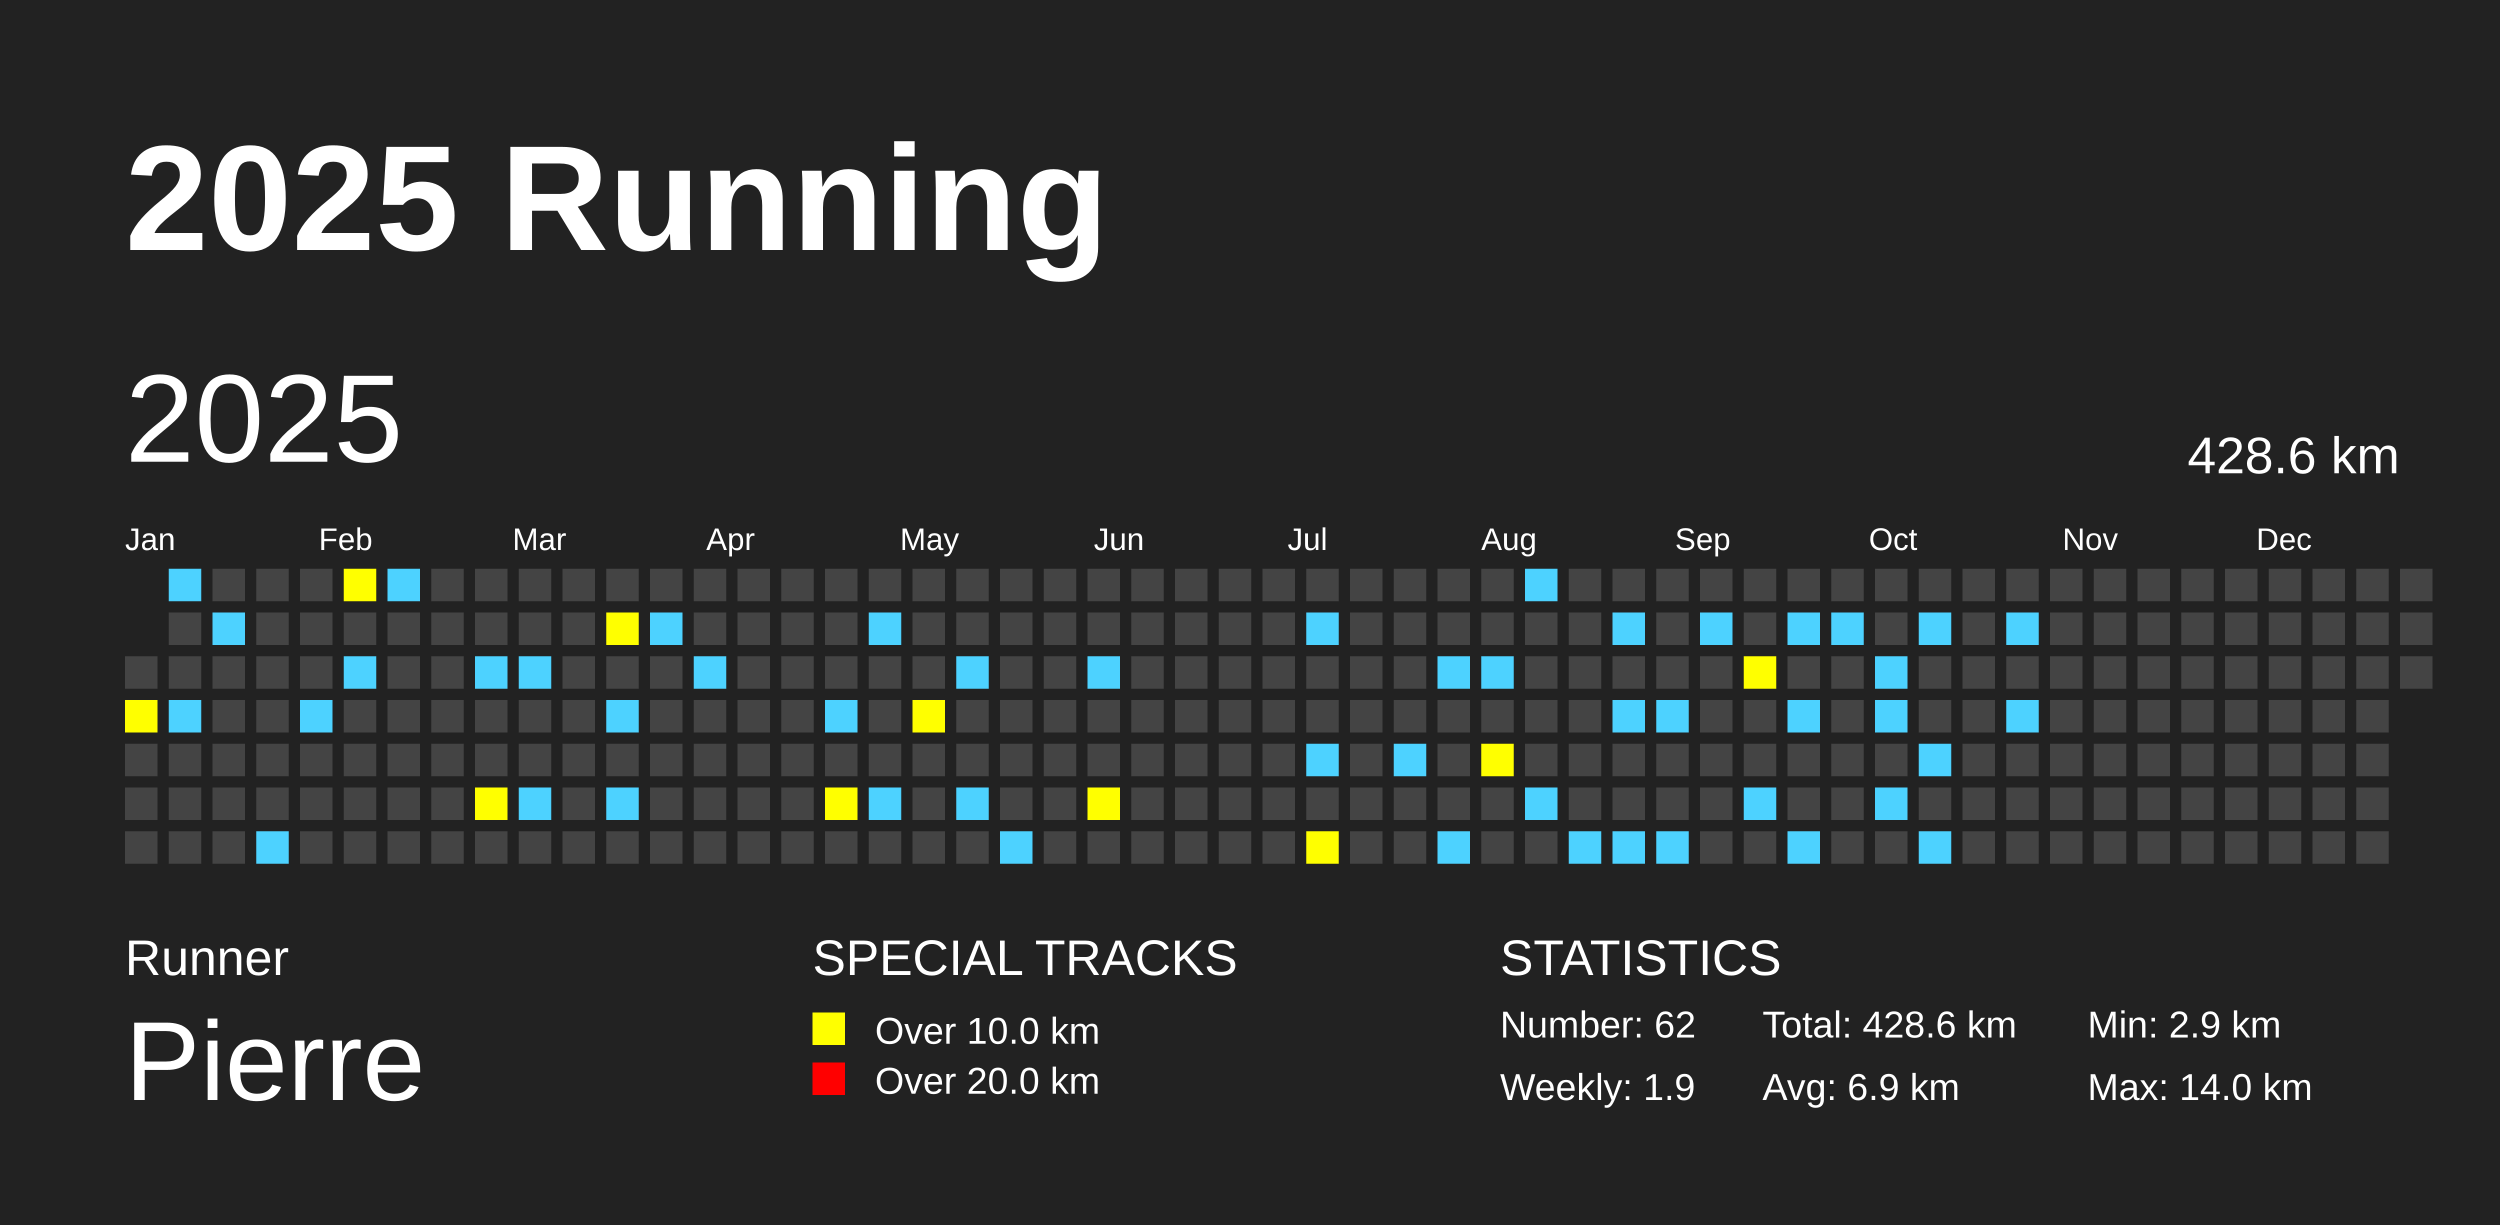
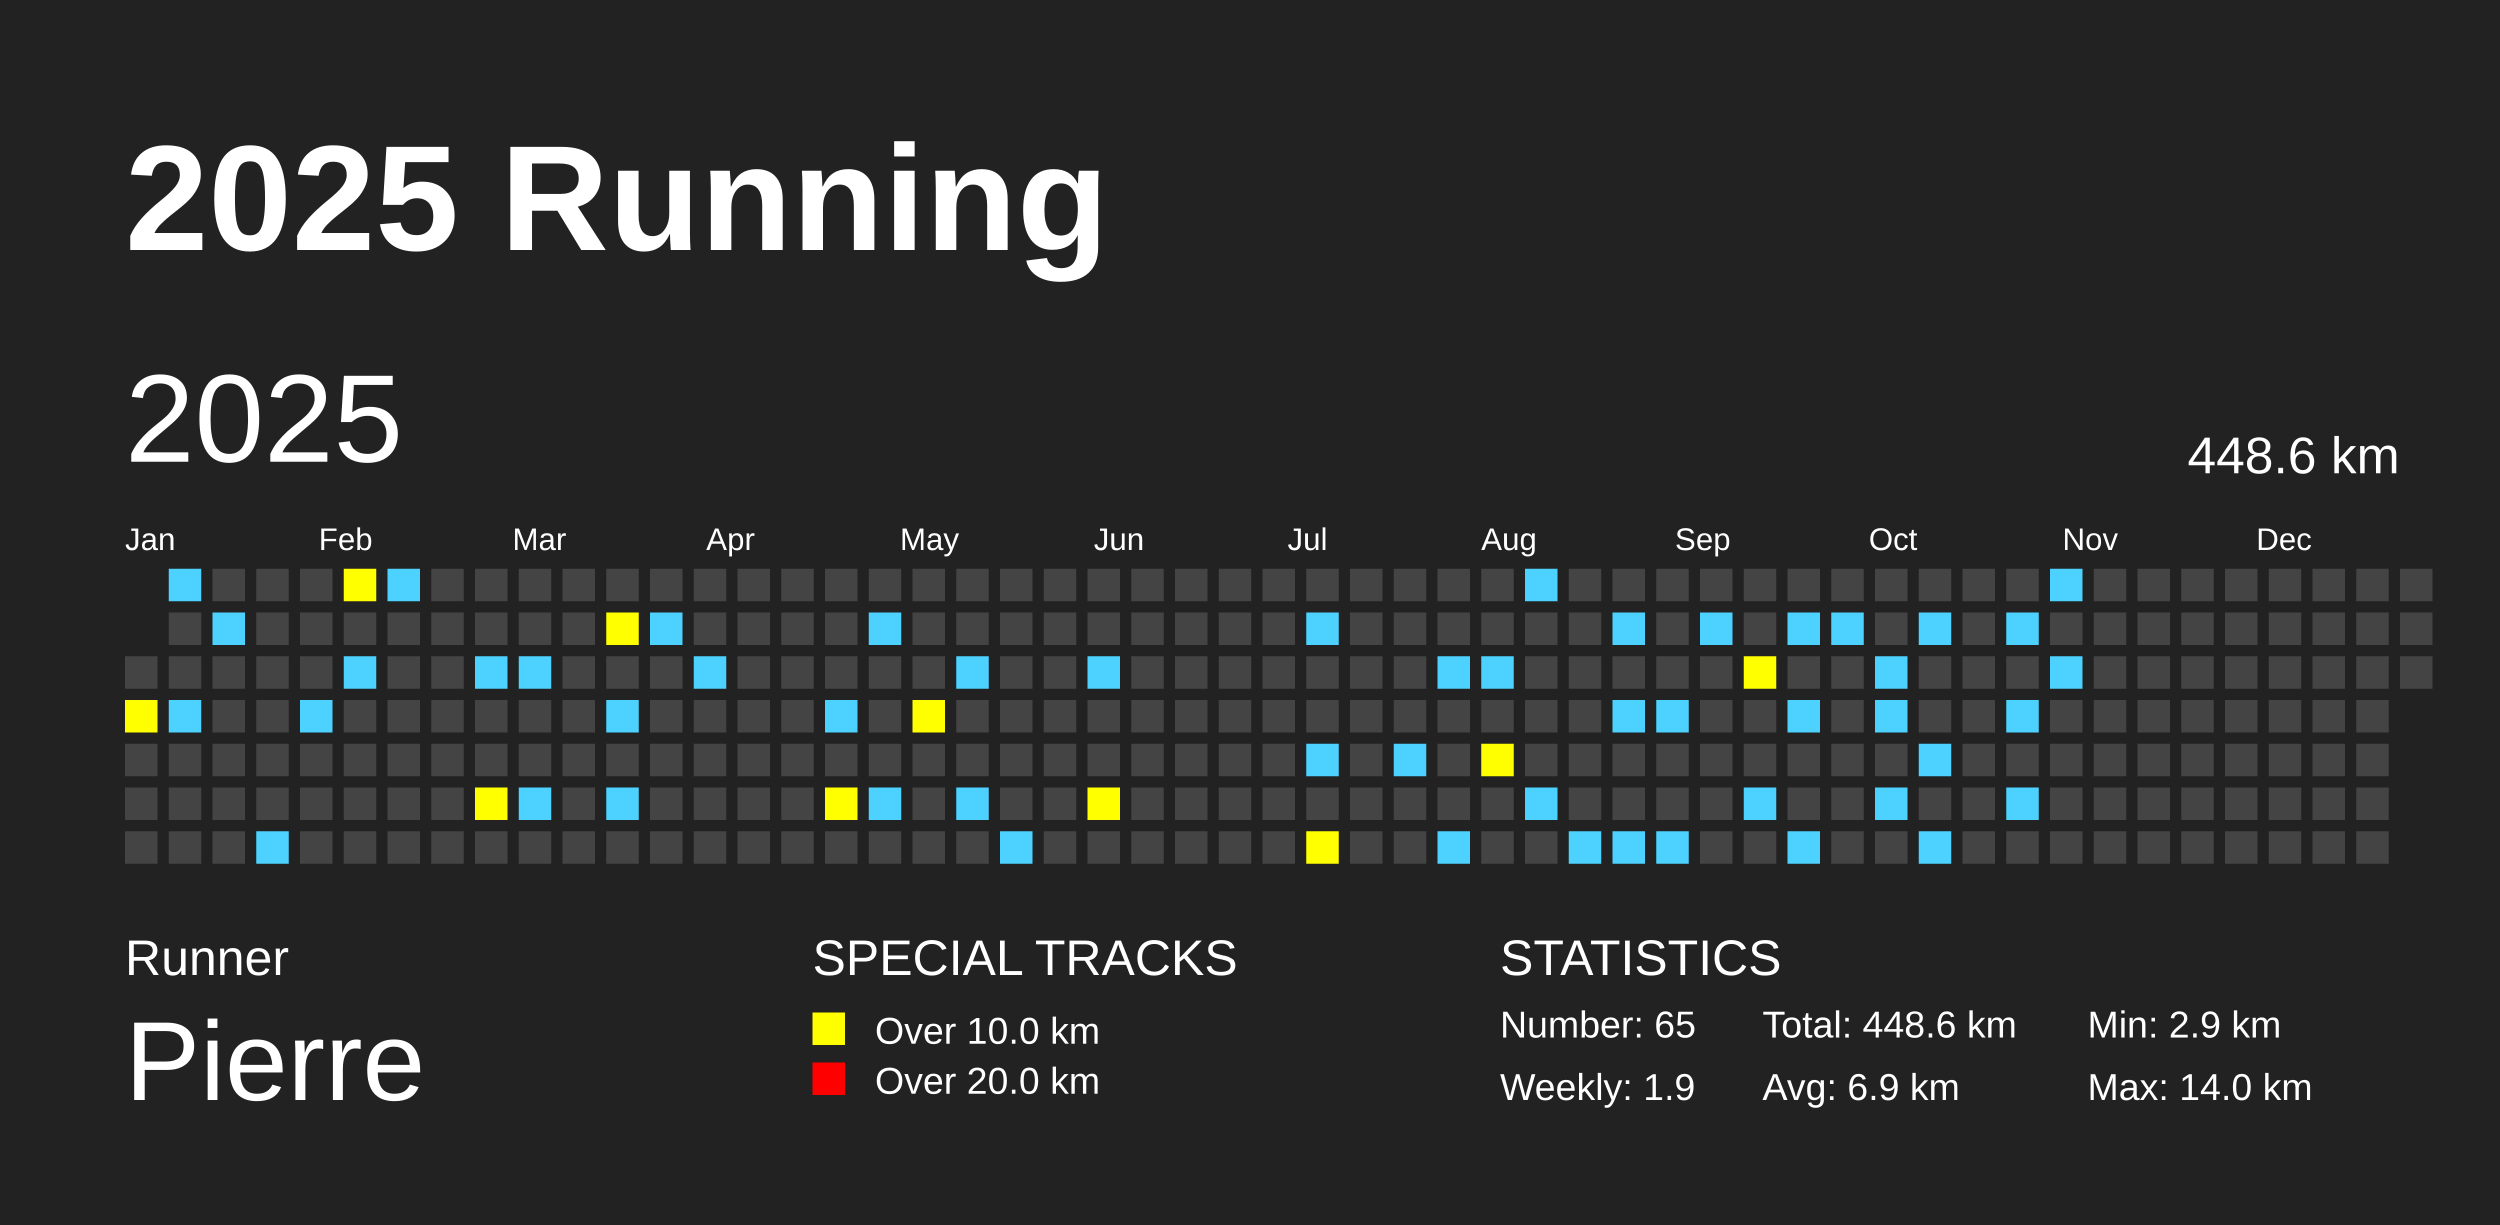
<svg xmlns="http://www.w3.org/2000/svg" baseProfile="full" height="98mm" version="1.1" viewBox="0,0,200,98" width="200mm">
  <defs />
  <rect fill="#222222" height="98" width="200" x="0" y="0" />
  <text fill="#FFFFFF" style="font-size:12px; font-family:Arial; font-weight:bold;" x="10" y="20">2025 Running</text>
  <text fill="#FFFFFF" style="font-size:4px; font-family:Arial" x="10" y="78">Runner</text>
  <text fill="#FFFFFF" style="font-size:9px; font-family:Arial" x="10" y="88">Pierre</text>
  <text fill="#FFFFFF" style="font-size:4px; font-family:Arial" x="65" y="78">SPECIAL TRACKS</text>
  <rect fill="yellow" height="2.6" width="2.6" x="65" y="81" />
  <text fill="#FFFFFF" style="font-size:3px; font-family:Arial" x="70" y="83.5">Over 10.0 km</text>
  <rect fill="red" height="2.6" width="2.6" x="65" y="85" />
  <text fill="#FFFFFF" style="font-size:3px; font-family:Arial" x="70" y="87.5">Over 20.0 km</text>
  <text fill="#FFFFFF" style="font-size:4px; font-family:Arial" x="120" y="78">STATISTICS</text>
-   <text fill="#FFFFFF" style="font-size:3px; font-family:Arial" x="120" y="83">Number: 62</text>
+   <text fill="#FFFFFF" style="font-size:3px; font-family:Arial" x="120" y="83">Number: 65</text>
  <text fill="#FFFFFF" style="font-size:3px; font-family:Arial" x="120" y="88">Weekly: 1.9</text>
-   <text fill="#FFFFFF" style="font-size:3px; font-family:Arial" x="141" y="83">Total: 428.6 km</text>
+   <text fill="#FFFFFF" style="font-size:3px; font-family:Arial" x="141" y="83">Total: 448.6 km</text>
  <text fill="#FFFFFF" style="font-size:3px; font-family:Arial" x="141" y="88">Avg: 6.9 km</text>
  <text fill="#FFFFFF" style="font-size:3px; font-family:Arial" x="167" y="83">Min: 2.9 km</text>
  <text fill="#FFFFFF" style="font-size:3px; font-family:Arial" x="167" y="88">Max: 14.0 km</text>
  <text dominant-baseline="hanging" fill="#FFFFFF" style="font-size:10.0px; font-family:Arial;" x="10" y="30">2025</text>
-   <text dominant-baseline="hanging" fill="#FFFFFF" style="font-size:4.125px; font-family:Arial;" x="175" y="35">428.6 km</text>
+   <text dominant-baseline="hanging" fill="#FFFFFF" style="font-size:4.125px; font-family:Arial;" x="175" y="35">448.6 km</text>
  <text fill="#FFFFFF" style="font-size:2.5px; font-family:Arial" x="10.0" y="44">Jan</text>
  <text fill="#FFFFFF" style="font-size:2.5px; font-family:Arial" x="25.5" y="44">Feb</text>
  <text fill="#FFFFFF" style="font-size:2.5px; font-family:Arial" x="41.0" y="44">Mar</text>
  <text fill="#FFFFFF" style="font-size:2.5px; font-family:Arial" x="56.5" y="44">Apr</text>
  <text fill="#FFFFFF" style="font-size:2.5px; font-family:Arial" x="72.0" y="44">May</text>
  <text fill="#FFFFFF" style="font-size:2.5px; font-family:Arial" x="87.5" y="44">Jun</text>
  <text fill="#FFFFFF" style="font-size:2.5px; font-family:Arial" x="103.0" y="44">Jul</text>
  <text fill="#FFFFFF" style="font-size:2.5px; font-family:Arial" x="118.5" y="44">Aug</text>
  <text fill="#FFFFFF" style="font-size:2.5px; font-family:Arial" x="134.0" y="44">Sep</text>
  <text fill="#FFFFFF" style="font-size:2.5px; font-family:Arial" x="149.5" y="44">Oct</text>
  <text fill="#FFFFFF" style="font-size:2.5px; font-family:Arial" x="165.0" y="44">Nov</text>
  <text fill="#FFFFFF" style="font-size:2.5px; font-family:Arial" x="180.5" y="44">Dec</text>
  <rect fill="#444444" height="2.6" width="2.6" x="10.0" y="52.5" />
  <rect fill="yellow" height="2.6" width="2.6" x="10.0" y="56.0" />
  <rect fill="#444444" height="2.6" width="2.6" x="10.0" y="59.5" />
  <rect fill="#444444" height="2.6" width="2.6" x="10.0" y="63.0" />
  <rect fill="#444444" height="2.6" width="2.6" x="10.0" y="66.5" />
  <rect fill="#4DD2FF" height="2.6" width="2.6" x="13.5" y="45.5" />
  <rect fill="#444444" height="2.6" width="2.6" x="13.5" y="49.0" />
  <rect fill="#444444" height="2.6" width="2.6" x="13.5" y="52.5" />
  <rect fill="#4DD2FF" height="2.6" width="2.6" x="13.5" y="56.0" />
  <rect fill="#444444" height="2.6" width="2.6" x="13.5" y="59.5" />
  <rect fill="#444444" height="2.6" width="2.6" x="13.5" y="63.0" />
  <rect fill="#444444" height="2.6" width="2.6" x="13.5" y="66.5" />
  <rect fill="#444444" height="2.6" width="2.6" x="17.0" y="45.5" />
  <rect fill="#4DD2FF" height="2.6" width="2.6" x="17.0" y="49.0" />
  <rect fill="#444444" height="2.6" width="2.6" x="17.0" y="52.5" />
  <rect fill="#444444" height="2.6" width="2.6" x="17.0" y="56.0" />
  <rect fill="#444444" height="2.6" width="2.6" x="17.0" y="59.5" />
  <rect fill="#444444" height="2.6" width="2.6" x="17.0" y="63.0" />
  <rect fill="#444444" height="2.6" width="2.6" x="17.0" y="66.5" />
  <rect fill="#444444" height="2.6" width="2.6" x="20.5" y="45.5" />
  <rect fill="#444444" height="2.6" width="2.6" x="20.5" y="49.0" />
  <rect fill="#444444" height="2.6" width="2.6" x="20.5" y="52.5" />
  <rect fill="#444444" height="2.6" width="2.6" x="20.5" y="56.0" />
  <rect fill="#444444" height="2.6" width="2.6" x="20.5" y="59.5" />
  <rect fill="#444444" height="2.6" width="2.6" x="20.5" y="63.0" />
  <rect fill="#4DD2FF" height="2.6" width="2.6" x="20.5" y="66.5" />
  <rect fill="#444444" height="2.6" width="2.6" x="24.0" y="45.5" />
  <rect fill="#444444" height="2.6" width="2.6" x="24.0" y="49.0" />
  <rect fill="#444444" height="2.6" width="2.6" x="24.0" y="52.5" />
  <rect fill="#4DD2FF" height="2.6" width="2.6" x="24.0" y="56.0" />
  <rect fill="#444444" height="2.6" width="2.6" x="24.0" y="59.5" />
  <rect fill="#444444" height="2.6" width="2.6" x="24.0" y="63.0" />
  <rect fill="#444444" height="2.6" width="2.6" x="24.0" y="66.5" />
  <rect fill="yellow" height="2.6" width="2.6" x="27.5" y="45.5" />
  <rect fill="#444444" height="2.6" width="2.6" x="27.5" y="49.0" />
  <rect fill="#4DD2FF" height="2.6" width="2.6" x="27.5" y="52.5" />
  <rect fill="#444444" height="2.6" width="2.6" x="27.5" y="56.0" />
  <rect fill="#444444" height="2.6" width="2.6" x="27.5" y="59.5" />
  <rect fill="#444444" height="2.6" width="2.6" x="27.5" y="63.0" />
  <rect fill="#444444" height="2.6" width="2.6" x="27.5" y="66.5" />
  <rect fill="#4DD2FF" height="2.6" width="2.6" x="31.0" y="45.5" />
  <rect fill="#444444" height="2.6" width="2.6" x="31.0" y="49.0" />
  <rect fill="#444444" height="2.6" width="2.6" x="31.0" y="52.5" />
  <rect fill="#444444" height="2.6" width="2.6" x="31.0" y="56.0" />
  <rect fill="#444444" height="2.6" width="2.6" x="31.0" y="59.5" />
  <rect fill="#444444" height="2.6" width="2.6" x="31.0" y="63.0" />
  <rect fill="#444444" height="2.6" width="2.6" x="31.0" y="66.5" />
  <rect fill="#444444" height="2.6" width="2.6" x="34.5" y="45.5" />
  <rect fill="#444444" height="2.6" width="2.6" x="34.5" y="49.0" />
  <rect fill="#444444" height="2.6" width="2.6" x="34.5" y="52.5" />
  <rect fill="#444444" height="2.6" width="2.6" x="34.5" y="56.0" />
  <rect fill="#444444" height="2.6" width="2.6" x="34.5" y="59.5" />
  <rect fill="#444444" height="2.6" width="2.6" x="34.5" y="63.0" />
  <rect fill="#444444" height="2.6" width="2.6" x="34.5" y="66.5" />
  <rect fill="#444444" height="2.6" width="2.6" x="38.0" y="45.5" />
  <rect fill="#444444" height="2.6" width="2.6" x="38.0" y="49.0" />
  <rect fill="#4DD2FF" height="2.6" width="2.6" x="38.0" y="52.5" />
  <rect fill="#444444" height="2.6" width="2.6" x="38.0" y="56.0" />
  <rect fill="#444444" height="2.6" width="2.6" x="38.0" y="59.5" />
  <rect fill="yellow" height="2.6" width="2.6" x="38.0" y="63.0" />
  <rect fill="#444444" height="2.6" width="2.6" x="38.0" y="66.5" />
  <rect fill="#444444" height="2.6" width="2.6" x="41.5" y="45.5" />
  <rect fill="#444444" height="2.6" width="2.6" x="41.5" y="49.0" />
  <rect fill="#4DD2FF" height="2.6" width="2.6" x="41.5" y="52.5" />
  <rect fill="#444444" height="2.6" width="2.6" x="41.5" y="56.0" />
  <rect fill="#444444" height="2.6" width="2.6" x="41.5" y="59.5" />
  <rect fill="#4DD2FF" height="2.6" width="2.6" x="41.5" y="63.0" />
  <rect fill="#444444" height="2.6" width="2.6" x="41.5" y="66.5" />
  <rect fill="#444444" height="2.6" width="2.6" x="45.0" y="45.5" />
  <rect fill="#444444" height="2.6" width="2.6" x="45.0" y="49.0" />
  <rect fill="#444444" height="2.6" width="2.6" x="45.0" y="52.5" />
  <rect fill="#444444" height="2.6" width="2.6" x="45.0" y="56.0" />
  <rect fill="#444444" height="2.6" width="2.6" x="45.0" y="59.5" />
  <rect fill="#444444" height="2.6" width="2.6" x="45.0" y="63.0" />
  <rect fill="#444444" height="2.6" width="2.6" x="45.0" y="66.5" />
  <rect fill="#444444" height="2.6" width="2.6" x="48.5" y="45.5" />
  <rect fill="yellow" height="2.6" width="2.6" x="48.5" y="49.0" />
  <rect fill="#444444" height="2.6" width="2.6" x="48.5" y="52.5" />
  <rect fill="#4DD2FF" height="2.6" width="2.6" x="48.5" y="56.0" />
  <rect fill="#444444" height="2.6" width="2.6" x="48.5" y="59.5" />
  <rect fill="#4DD2FF" height="2.6" width="2.6" x="48.5" y="63.0" />
  <rect fill="#444444" height="2.6" width="2.6" x="48.5" y="66.5" />
  <rect fill="#444444" height="2.6" width="2.6" x="52.0" y="45.5" />
  <rect fill="#4DD2FF" height="2.6" width="2.6" x="52.0" y="49.0" />
  <rect fill="#444444" height="2.6" width="2.6" x="52.0" y="52.5" />
  <rect fill="#444444" height="2.6" width="2.6" x="52.0" y="56.0" />
  <rect fill="#444444" height="2.6" width="2.6" x="52.0" y="59.5" />
  <rect fill="#444444" height="2.6" width="2.6" x="52.0" y="63.0" />
  <rect fill="#444444" height="2.6" width="2.6" x="52.0" y="66.5" />
  <rect fill="#444444" height="2.6" width="2.6" x="55.5" y="45.5" />
  <rect fill="#444444" height="2.6" width="2.6" x="55.5" y="49.0" />
  <rect fill="#4DD2FF" height="2.6" width="2.6" x="55.5" y="52.5" />
  <rect fill="#444444" height="2.6" width="2.6" x="55.5" y="56.0" />
  <rect fill="#444444" height="2.6" width="2.6" x="55.5" y="59.5" />
  <rect fill="#444444" height="2.6" width="2.6" x="55.5" y="63.0" />
  <rect fill="#444444" height="2.6" width="2.6" x="55.5" y="66.5" />
  <rect fill="#444444" height="2.6" width="2.6" x="59.0" y="45.5" />
  <rect fill="#444444" height="2.6" width="2.6" x="59.0" y="49.0" />
  <rect fill="#444444" height="2.6" width="2.6" x="59.0" y="52.5" />
  <rect fill="#444444" height="2.6" width="2.6" x="59.0" y="56.0" />
  <rect fill="#444444" height="2.6" width="2.6" x="59.0" y="59.5" />
  <rect fill="#444444" height="2.6" width="2.6" x="59.0" y="63.0" />
  <rect fill="#444444" height="2.6" width="2.6" x="59.0" y="66.5" />
  <rect fill="#444444" height="2.6" width="2.6" x="62.5" y="45.5" />
  <rect fill="#444444" height="2.6" width="2.6" x="62.5" y="49.0" />
  <rect fill="#444444" height="2.6" width="2.6" x="62.5" y="52.5" />
  <rect fill="#444444" height="2.6" width="2.6" x="62.5" y="56.0" />
  <rect fill="#444444" height="2.6" width="2.6" x="62.5" y="59.5" />
  <rect fill="#444444" height="2.6" width="2.6" x="62.5" y="63.0" />
  <rect fill="#444444" height="2.6" width="2.6" x="62.5" y="66.5" />
  <rect fill="#444444" height="2.6" width="2.6" x="66.0" y="45.5" />
  <rect fill="#444444" height="2.6" width="2.6" x="66.0" y="49.0" />
  <rect fill="#444444" height="2.6" width="2.6" x="66.0" y="52.5" />
  <rect fill="#4DD2FF" height="2.6" width="2.6" x="66.0" y="56.0" />
  <rect fill="#444444" height="2.6" width="2.6" x="66.0" y="59.5" />
  <rect fill="yellow" height="2.6" width="2.6" x="66.0" y="63.0" />
  <rect fill="#444444" height="2.6" width="2.6" x="66.0" y="66.5" />
  <rect fill="#444444" height="2.6" width="2.6" x="69.5" y="45.5" />
  <rect fill="#4DD2FF" height="2.6" width="2.6" x="69.5" y="49.0" />
  <rect fill="#444444" height="2.6" width="2.6" x="69.5" y="52.5" />
  <rect fill="#444444" height="2.6" width="2.6" x="69.5" y="56.0" />
  <rect fill="#444444" height="2.6" width="2.6" x="69.5" y="59.5" />
  <rect fill="#4DD2FF" height="2.6" width="2.6" x="69.5" y="63.0" />
  <rect fill="#444444" height="2.6" width="2.6" x="69.5" y="66.5" />
  <rect fill="#444444" height="2.6" width="2.6" x="73.0" y="45.5" />
  <rect fill="#444444" height="2.6" width="2.6" x="73.0" y="49.0" />
  <rect fill="#444444" height="2.6" width="2.6" x="73.0" y="52.5" />
  <rect fill="yellow" height="2.6" width="2.6" x="73.0" y="56.0" />
  <rect fill="#444444" height="2.6" width="2.6" x="73.0" y="59.5" />
  <rect fill="#444444" height="2.6" width="2.6" x="73.0" y="63.0" />
  <rect fill="#444444" height="2.6" width="2.6" x="73.0" y="66.5" />
  <rect fill="#444444" height="2.6" width="2.6" x="76.5" y="45.5" />
  <rect fill="#444444" height="2.6" width="2.6" x="76.5" y="49.0" />
  <rect fill="#4DD2FF" height="2.6" width="2.6" x="76.5" y="52.5" />
  <rect fill="#444444" height="2.6" width="2.6" x="76.5" y="56.0" />
  <rect fill="#444444" height="2.6" width="2.6" x="76.5" y="59.5" />
  <rect fill="#4DD2FF" height="2.6" width="2.6" x="76.5" y="63.0" />
  <rect fill="#444444" height="2.6" width="2.6" x="76.5" y="66.5" />
  <rect fill="#444444" height="2.6" width="2.6" x="80.0" y="45.5" />
  <rect fill="#444444" height="2.6" width="2.6" x="80.0" y="49.0" />
  <rect fill="#444444" height="2.6" width="2.6" x="80.0" y="52.5" />
  <rect fill="#444444" height="2.6" width="2.6" x="80.0" y="56.0" />
  <rect fill="#444444" height="2.6" width="2.6" x="80.0" y="59.5" />
  <rect fill="#444444" height="2.6" width="2.6" x="80.0" y="63.0" />
  <rect fill="#4DD2FF" height="2.6" width="2.6" x="80.0" y="66.5" />
  <rect fill="#444444" height="2.6" width="2.6" x="83.5" y="45.5" />
  <rect fill="#444444" height="2.6" width="2.6" x="83.5" y="49.0" />
  <rect fill="#444444" height="2.6" width="2.6" x="83.5" y="52.5" />
  <rect fill="#444444" height="2.6" width="2.6" x="83.5" y="56.0" />
  <rect fill="#444444" height="2.6" width="2.6" x="83.5" y="59.5" />
  <rect fill="#444444" height="2.6" width="2.6" x="83.5" y="63.0" />
  <rect fill="#444444" height="2.6" width="2.6" x="83.5" y="66.5" />
  <rect fill="#444444" height="2.6" width="2.6" x="87.0" y="45.5" />
  <rect fill="#444444" height="2.6" width="2.6" x="87.0" y="49.0" />
  <rect fill="#4DD2FF" height="2.6" width="2.6" x="87.0" y="52.5" />
  <rect fill="#444444" height="2.6" width="2.6" x="87.0" y="56.0" />
  <rect fill="#444444" height="2.6" width="2.6" x="87.0" y="59.5" />
  <rect fill="yellow" height="2.6" width="2.6" x="87.0" y="63.0" />
  <rect fill="#444444" height="2.6" width="2.6" x="87.0" y="66.5" />
  <rect fill="#444444" height="2.6" width="2.6" x="90.5" y="45.5" />
  <rect fill="#444444" height="2.6" width="2.6" x="90.5" y="49.0" />
  <rect fill="#444444" height="2.6" width="2.6" x="90.5" y="52.5" />
  <rect fill="#444444" height="2.6" width="2.6" x="90.5" y="56.0" />
  <rect fill="#444444" height="2.6" width="2.6" x="90.5" y="59.5" />
  <rect fill="#444444" height="2.6" width="2.6" x="90.5" y="63.0" />
  <rect fill="#444444" height="2.6" width="2.6" x="90.5" y="66.5" />
  <rect fill="#444444" height="2.6" width="2.6" x="94.0" y="45.5" />
  <rect fill="#444444" height="2.6" width="2.6" x="94.0" y="49.0" />
  <rect fill="#444444" height="2.6" width="2.6" x="94.0" y="52.5" />
  <rect fill="#444444" height="2.6" width="2.6" x="94.0" y="56.0" />
  <rect fill="#444444" height="2.6" width="2.6" x="94.0" y="59.5" />
  <rect fill="#444444" height="2.6" width="2.6" x="94.0" y="63.0" />
  <rect fill="#444444" height="2.6" width="2.6" x="94.0" y="66.5" />
  <rect fill="#444444" height="2.6" width="2.6" x="97.5" y="45.5" />
  <rect fill="#444444" height="2.6" width="2.6" x="97.5" y="49.0" />
  <rect fill="#444444" height="2.6" width="2.6" x="97.5" y="52.5" />
  <rect fill="#444444" height="2.6" width="2.6" x="97.5" y="56.0" />
  <rect fill="#444444" height="2.6" width="2.6" x="97.5" y="59.5" />
  <rect fill="#444444" height="2.6" width="2.6" x="97.5" y="63.0" />
  <rect fill="#444444" height="2.6" width="2.6" x="97.5" y="66.5" />
  <rect fill="#444444" height="2.6" width="2.6" x="101.0" y="45.5" />
  <rect fill="#444444" height="2.6" width="2.6" x="101.0" y="49.0" />
  <rect fill="#444444" height="2.6" width="2.6" x="101.0" y="52.5" />
  <rect fill="#444444" height="2.6" width="2.6" x="101.0" y="56.0" />
  <rect fill="#444444" height="2.6" width="2.6" x="101.0" y="59.5" />
  <rect fill="#444444" height="2.6" width="2.6" x="101.0" y="63.0" />
  <rect fill="#444444" height="2.6" width="2.6" x="101.0" y="66.5" />
  <rect fill="#444444" height="2.6" width="2.6" x="104.5" y="45.5" />
  <rect fill="#4DD2FF" height="2.6" width="2.6" x="104.5" y="49.0" />
  <rect fill="#444444" height="2.6" width="2.6" x="104.5" y="52.5" />
  <rect fill="#444444" height="2.6" width="2.6" x="104.5" y="56.0" />
  <rect fill="#4DD2FF" height="2.6" width="2.6" x="104.5" y="59.5" />
  <rect fill="#444444" height="2.6" width="2.6" x="104.5" y="63.0" />
  <rect fill="yellow" height="2.6" width="2.6" x="104.5" y="66.5" />
  <rect fill="#444444" height="2.6" width="2.6" x="108.0" y="45.5" />
  <rect fill="#444444" height="2.6" width="2.6" x="108.0" y="49.0" />
  <rect fill="#444444" height="2.6" width="2.6" x="108.0" y="52.5" />
  <rect fill="#444444" height="2.6" width="2.6" x="108.0" y="56.0" />
  <rect fill="#444444" height="2.6" width="2.6" x="108.0" y="59.5" />
  <rect fill="#444444" height="2.6" width="2.6" x="108.0" y="63.0" />
  <rect fill="#444444" height="2.6" width="2.6" x="108.0" y="66.5" />
  <rect fill="#444444" height="2.6" width="2.6" x="111.5" y="45.5" />
  <rect fill="#444444" height="2.6" width="2.6" x="111.5" y="49.0" />
  <rect fill="#444444" height="2.6" width="2.6" x="111.5" y="52.5" />
  <rect fill="#444444" height="2.6" width="2.6" x="111.5" y="56.0" />
  <rect fill="#4DD2FF" height="2.6" width="2.6" x="111.5" y="59.5" />
  <rect fill="#444444" height="2.6" width="2.6" x="111.5" y="63.0" />
  <rect fill="#444444" height="2.6" width="2.6" x="111.5" y="66.5" />
  <rect fill="#444444" height="2.6" width="2.6" x="115.0" y="45.5" />
  <rect fill="#444444" height="2.6" width="2.6" x="115.0" y="49.0" />
  <rect fill="#4DD2FF" height="2.6" width="2.6" x="115.0" y="52.5" />
  <rect fill="#444444" height="2.6" width="2.6" x="115.0" y="56.0" />
  <rect fill="#444444" height="2.6" width="2.6" x="115.0" y="59.5" />
  <rect fill="#444444" height="2.6" width="2.6" x="115.0" y="63.0" />
  <rect fill="#4DD2FF" height="2.6" width="2.6" x="115.0" y="66.5" />
  <rect fill="#444444" height="2.6" width="2.6" x="118.5" y="45.5" />
  <rect fill="#444444" height="2.6" width="2.6" x="118.5" y="49.0" />
  <rect fill="#4DD2FF" height="2.6" width="2.6" x="118.5" y="52.5" />
  <rect fill="#444444" height="2.6" width="2.6" x="118.5" y="56.0" />
  <rect fill="yellow" height="2.6" width="2.6" x="118.5" y="59.5" />
  <rect fill="#444444" height="2.6" width="2.6" x="118.5" y="63.0" />
  <rect fill="#444444" height="2.6" width="2.6" x="118.5" y="66.5" />
  <rect fill="#4DD2FF" height="2.6" width="2.6" x="122.0" y="45.5" />
  <rect fill="#444444" height="2.6" width="2.6" x="122.0" y="49.0" />
  <rect fill="#444444" height="2.6" width="2.6" x="122.0" y="52.5" />
  <rect fill="#444444" height="2.6" width="2.6" x="122.0" y="56.0" />
  <rect fill="#444444" height="2.6" width="2.6" x="122.0" y="59.5" />
  <rect fill="#4DD2FF" height="2.6" width="2.6" x="122.0" y="63.0" />
  <rect fill="#444444" height="2.6" width="2.6" x="122.0" y="66.5" />
  <rect fill="#444444" height="2.6" width="2.6" x="125.5" y="45.5" />
  <rect fill="#444444" height="2.6" width="2.6" x="125.5" y="49.0" />
  <rect fill="#444444" height="2.6" width="2.6" x="125.5" y="52.5" />
  <rect fill="#444444" height="2.6" width="2.6" x="125.5" y="56.0" />
  <rect fill="#444444" height="2.6" width="2.6" x="125.5" y="59.5" />
  <rect fill="#444444" height="2.6" width="2.6" x="125.5" y="63.0" />
  <rect fill="#4DD2FF" height="2.6" width="2.6" x="125.5" y="66.5" />
  <rect fill="#444444" height="2.6" width="2.6" x="129.0" y="45.5" />
  <rect fill="#4DD2FF" height="2.6" width="2.6" x="129.0" y="49.0" />
  <rect fill="#444444" height="2.6" width="2.6" x="129.0" y="52.5" />
  <rect fill="#4DD2FF" height="2.6" width="2.6" x="129.0" y="56.0" />
  <rect fill="#444444" height="2.6" width="2.6" x="129.0" y="59.5" />
  <rect fill="#444444" height="2.6" width="2.6" x="129.0" y="63.0" />
  <rect fill="#4DD2FF" height="2.6" width="2.6" x="129.0" y="66.5" />
  <rect fill="#444444" height="2.6" width="2.6" x="132.5" y="45.5" />
  <rect fill="#444444" height="2.6" width="2.6" x="132.5" y="49.0" />
  <rect fill="#444444" height="2.6" width="2.6" x="132.5" y="52.5" />
  <rect fill="#4DD2FF" height="2.6" width="2.6" x="132.5" y="56.0" />
  <rect fill="#444444" height="2.6" width="2.6" x="132.5" y="59.5" />
  <rect fill="#444444" height="2.6" width="2.6" x="132.5" y="63.0" />
  <rect fill="#4DD2FF" height="2.6" width="2.6" x="132.5" y="66.5" />
  <rect fill="#444444" height="2.6" width="2.6" x="136.0" y="45.5" />
  <rect fill="#4DD2FF" height="2.6" width="2.6" x="136.0" y="49.0" />
  <rect fill="#444444" height="2.6" width="2.6" x="136.0" y="52.5" />
  <rect fill="#444444" height="2.6" width="2.6" x="136.0" y="56.0" />
  <rect fill="#444444" height="2.6" width="2.6" x="136.0" y="59.5" />
  <rect fill="#444444" height="2.6" width="2.6" x="136.0" y="63.0" />
  <rect fill="#444444" height="2.6" width="2.6" x="136.0" y="66.5" />
  <rect fill="#444444" height="2.6" width="2.6" x="139.5" y="45.5" />
  <rect fill="#444444" height="2.6" width="2.6" x="139.5" y="49.0" />
  <rect fill="yellow" height="2.6" width="2.6" x="139.5" y="52.5" />
  <rect fill="#444444" height="2.6" width="2.6" x="139.5" y="56.0" />
  <rect fill="#444444" height="2.6" width="2.6" x="139.5" y="59.5" />
  <rect fill="#4DD2FF" height="2.6" width="2.6" x="139.5" y="63.0" />
  <rect fill="#444444" height="2.6" width="2.6" x="139.5" y="66.5" />
  <rect fill="#444444" height="2.6" width="2.6" x="143.0" y="45.5" />
  <rect fill="#4DD2FF" height="2.6" width="2.6" x="143.0" y="49.0" />
  <rect fill="#444444" height="2.6" width="2.6" x="143.0" y="52.5" />
  <rect fill="#4DD2FF" height="2.6" width="2.6" x="143.0" y="56.0" />
  <rect fill="#444444" height="2.6" width="2.6" x="143.0" y="59.5" />
  <rect fill="#444444" height="2.6" width="2.6" x="143.0" y="63.0" />
  <rect fill="#4DD2FF" height="2.6" width="2.6" x="143.0" y="66.5" />
  <rect fill="#444444" height="2.6" width="2.6" x="146.5" y="45.5" />
  <rect fill="#4DD2FF" height="2.6" width="2.6" x="146.5" y="49.0" />
  <rect fill="#444444" height="2.6" width="2.6" x="146.5" y="52.5" />
  <rect fill="#444444" height="2.6" width="2.6" x="146.5" y="56.0" />
  <rect fill="#444444" height="2.6" width="2.6" x="146.5" y="59.5" />
  <rect fill="#444444" height="2.6" width="2.6" x="146.5" y="63.0" />
  <rect fill="#444444" height="2.6" width="2.6" x="146.5" y="66.5" />
  <rect fill="#444444" height="2.6" width="2.6" x="150.0" y="45.5" />
  <rect fill="#444444" height="2.6" width="2.6" x="150.0" y="49.0" />
  <rect fill="#4DD2FF" height="2.6" width="2.6" x="150.0" y="52.5" />
  <rect fill="#4DD2FF" height="2.6" width="2.6" x="150.0" y="56.0" />
  <rect fill="#444444" height="2.6" width="2.6" x="150.0" y="59.5" />
  <rect fill="#4DD2FF" height="2.6" width="2.6" x="150.0" y="63.0" />
  <rect fill="#444444" height="2.6" width="2.6" x="150.0" y="66.5" />
  <rect fill="#444444" height="2.6" width="2.6" x="153.5" y="45.5" />
  <rect fill="#4DD2FF" height="2.6" width="2.6" x="153.5" y="49.0" />
  <rect fill="#444444" height="2.6" width="2.6" x="153.5" y="52.5" />
  <rect fill="#444444" height="2.6" width="2.6" x="153.5" y="56.0" />
  <rect fill="#4DD2FF" height="2.6" width="2.6" x="153.5" y="59.5" />
  <rect fill="#444444" height="2.6" width="2.6" x="153.5" y="63.0" />
  <rect fill="#4DD2FF" height="2.6" width="2.6" x="153.5" y="66.5" />
  <rect fill="#444444" height="2.6" width="2.6" x="157.0" y="45.5" />
  <rect fill="#444444" height="2.6" width="2.6" x="157.0" y="49.0" />
  <rect fill="#444444" height="2.6" width="2.6" x="157.0" y="52.5" />
  <rect fill="#444444" height="2.6" width="2.6" x="157.0" y="56.0" />
  <rect fill="#444444" height="2.6" width="2.6" x="157.0" y="59.5" />
  <rect fill="#444444" height="2.6" width="2.6" x="157.0" y="63.0" />
  <rect fill="#444444" height="2.6" width="2.6" x="157.0" y="66.5" />
  <rect fill="#444444" height="2.6" width="2.6" x="160.5" y="45.5" />
  <rect fill="#4DD2FF" height="2.6" width="2.6" x="160.5" y="49.0" />
  <rect fill="#444444" height="2.6" width="2.6" x="160.5" y="52.5" />
  <rect fill="#4DD2FF" height="2.6" width="2.6" x="160.5" y="56.0" />
  <rect fill="#444444" height="2.6" width="2.6" x="160.5" y="59.5" />
-   <rect fill="#444444" height="2.6" width="2.6" x="160.5" y="63.0" />
+   <rect fill="#4DD2FF" height="2.6" width="2.6" x="160.5" y="63.0" />
  <rect fill="#444444" height="2.6" width="2.6" x="160.5" y="66.5" />
-   <rect fill="#444444" height="2.6" width="2.6" x="164.0" y="45.5" />
+   <rect fill="#4DD2FF" height="2.6" width="2.6" x="164.0" y="45.5" />
  <rect fill="#444444" height="2.6" width="2.6" x="164.0" y="49.0" />
-   <rect fill="#444444" height="2.6" width="2.6" x="164.0" y="52.5" />
+   <rect fill="#4DD2FF" height="2.6" width="2.6" x="164.0" y="52.5" />
  <rect fill="#444444" height="2.6" width="2.6" x="164.0" y="56.0" />
  <rect fill="#444444" height="2.6" width="2.6" x="164.0" y="59.5" />
  <rect fill="#444444" height="2.6" width="2.6" x="164.0" y="63.0" />
  <rect fill="#444444" height="2.6" width="2.6" x="164.0" y="66.5" />
  <rect fill="#444444" height="2.6" width="2.6" x="167.5" y="45.5" />
  <rect fill="#444444" height="2.6" width="2.6" x="167.5" y="49.0" />
  <rect fill="#444444" height="2.6" width="2.6" x="167.5" y="52.5" />
  <rect fill="#444444" height="2.6" width="2.6" x="167.5" y="56.0" />
  <rect fill="#444444" height="2.6" width="2.6" x="167.5" y="59.5" />
  <rect fill="#444444" height="2.6" width="2.6" x="167.5" y="63.0" />
  <rect fill="#444444" height="2.6" width="2.6" x="167.5" y="66.5" />
  <rect fill="#444444" height="2.6" width="2.6" x="171.0" y="45.5" />
  <rect fill="#444444" height="2.6" width="2.6" x="171.0" y="49.0" />
  <rect fill="#444444" height="2.6" width="2.6" x="171.0" y="52.5" />
  <rect fill="#444444" height="2.6" width="2.6" x="171.0" y="56.0" />
  <rect fill="#444444" height="2.6" width="2.6" x="171.0" y="59.5" />
  <rect fill="#444444" height="2.6" width="2.6" x="171.0" y="63.0" />
  <rect fill="#444444" height="2.6" width="2.6" x="171.0" y="66.5" />
  <rect fill="#444444" height="2.6" width="2.6" x="174.5" y="45.5" />
  <rect fill="#444444" height="2.6" width="2.6" x="174.5" y="49.0" />
  <rect fill="#444444" height="2.6" width="2.6" x="174.5" y="52.5" />
  <rect fill="#444444" height="2.6" width="2.6" x="174.5" y="56.0" />
  <rect fill="#444444" height="2.6" width="2.6" x="174.5" y="59.5" />
  <rect fill="#444444" height="2.6" width="2.6" x="174.5" y="63.0" />
  <rect fill="#444444" height="2.6" width="2.6" x="174.5" y="66.5" />
  <rect fill="#444444" height="2.6" width="2.6" x="178.0" y="45.5" />
  <rect fill="#444444" height="2.6" width="2.6" x="178.0" y="49.0" />
  <rect fill="#444444" height="2.6" width="2.6" x="178.0" y="52.5" />
  <rect fill="#444444" height="2.6" width="2.6" x="178.0" y="56.0" />
  <rect fill="#444444" height="2.6" width="2.6" x="178.0" y="59.5" />
  <rect fill="#444444" height="2.6" width="2.6" x="178.0" y="63.0" />
  <rect fill="#444444" height="2.6" width="2.6" x="178.0" y="66.5" />
  <rect fill="#444444" height="2.6" width="2.6" x="181.5" y="45.5" />
  <rect fill="#444444" height="2.6" width="2.6" x="181.5" y="49.0" />
  <rect fill="#444444" height="2.6" width="2.6" x="181.5" y="52.5" />
  <rect fill="#444444" height="2.6" width="2.6" x="181.5" y="56.0" />
  <rect fill="#444444" height="2.6" width="2.6" x="181.5" y="59.5" />
  <rect fill="#444444" height="2.6" width="2.6" x="181.5" y="63.0" />
  <rect fill="#444444" height="2.6" width="2.6" x="181.5" y="66.5" />
  <rect fill="#444444" height="2.6" width="2.6" x="185.0" y="45.5" />
  <rect fill="#444444" height="2.6" width="2.6" x="185.0" y="49.0" />
  <rect fill="#444444" height="2.6" width="2.6" x="185.0" y="52.5" />
  <rect fill="#444444" height="2.6" width="2.6" x="185.0" y="56.0" />
  <rect fill="#444444" height="2.6" width="2.6" x="185.0" y="59.5" />
  <rect fill="#444444" height="2.6" width="2.6" x="185.0" y="63.0" />
  <rect fill="#444444" height="2.6" width="2.6" x="185.0" y="66.5" />
  <rect fill="#444444" height="2.6" width="2.6" x="188.5" y="45.5" />
  <rect fill="#444444" height="2.6" width="2.6" x="188.5" y="49.0" />
  <rect fill="#444444" height="2.6" width="2.6" x="188.5" y="52.5" />
  <rect fill="#444444" height="2.6" width="2.6" x="188.5" y="56.0" />
  <rect fill="#444444" height="2.6" width="2.6" x="188.5" y="59.5" />
  <rect fill="#444444" height="2.6" width="2.6" x="188.5" y="63.0" />
  <rect fill="#444444" height="2.6" width="2.6" x="188.5" y="66.5" />
  <rect fill="#444444" height="2.6" width="2.6" x="192.0" y="45.5" />
  <rect fill="#444444" height="2.6" width="2.6" x="192.0" y="49.0" />
  <rect fill="#444444" height="2.6" width="2.6" x="192.0" y="52.5" />
</svg>
